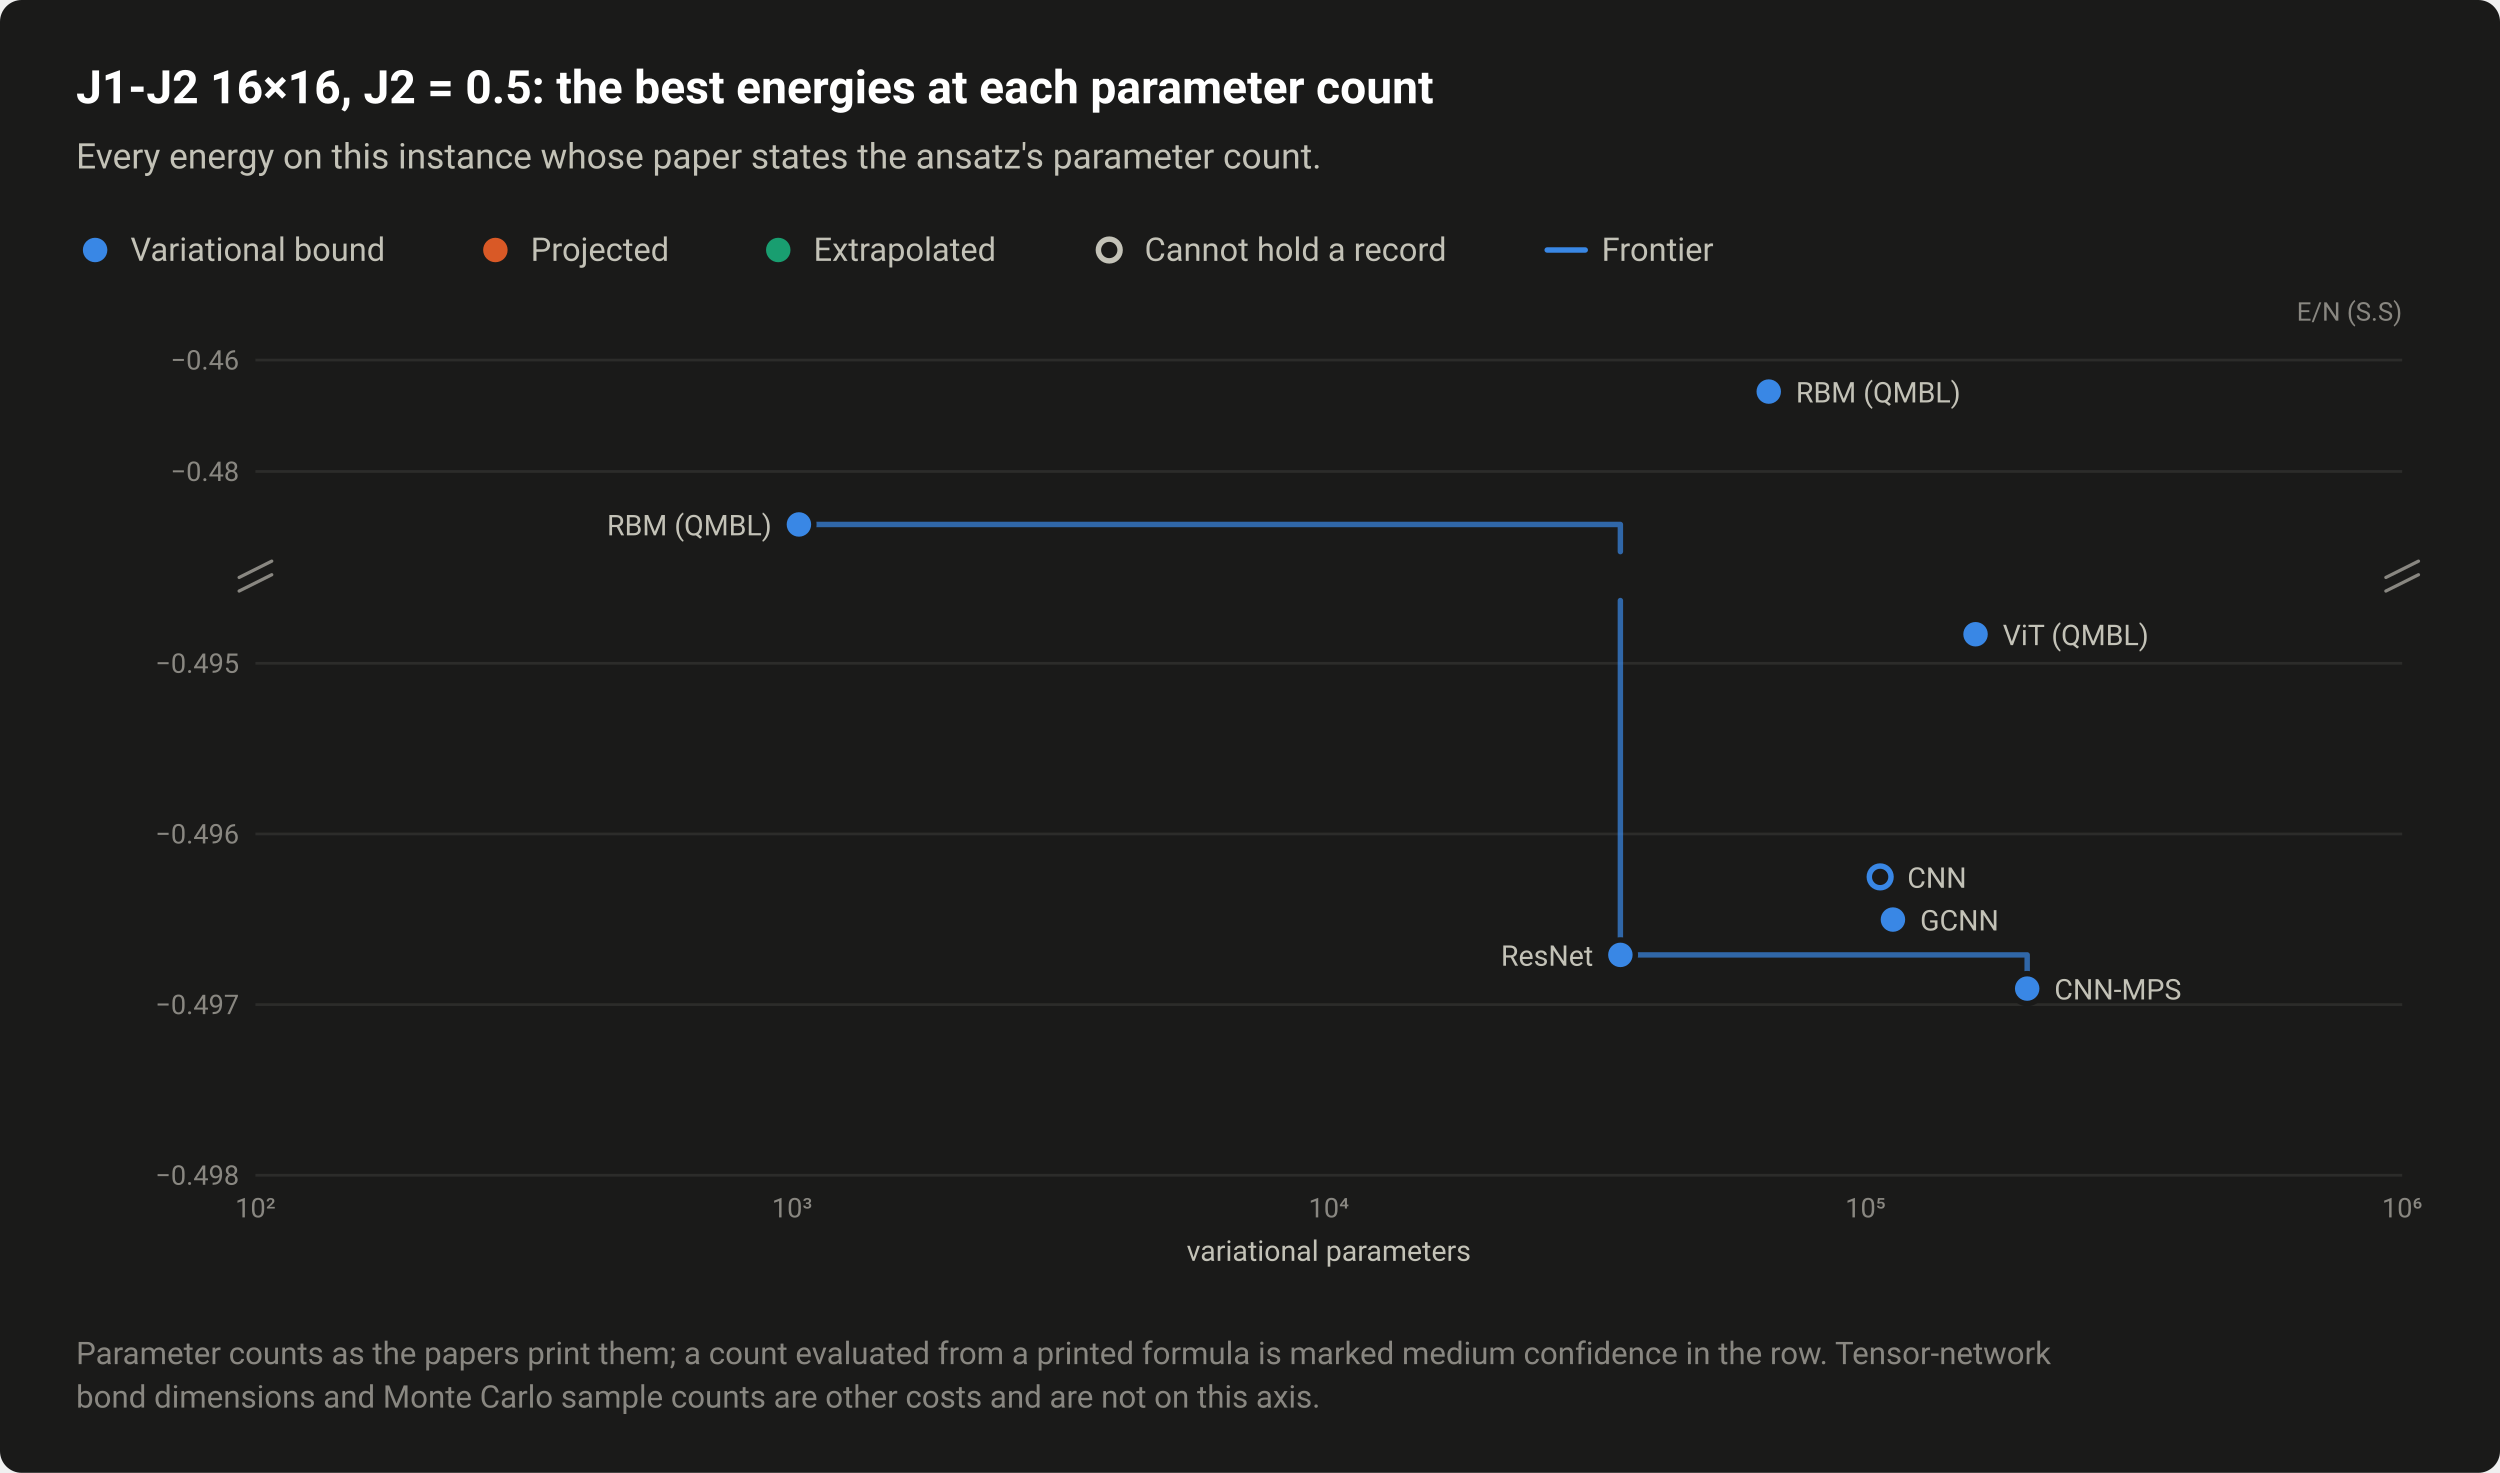
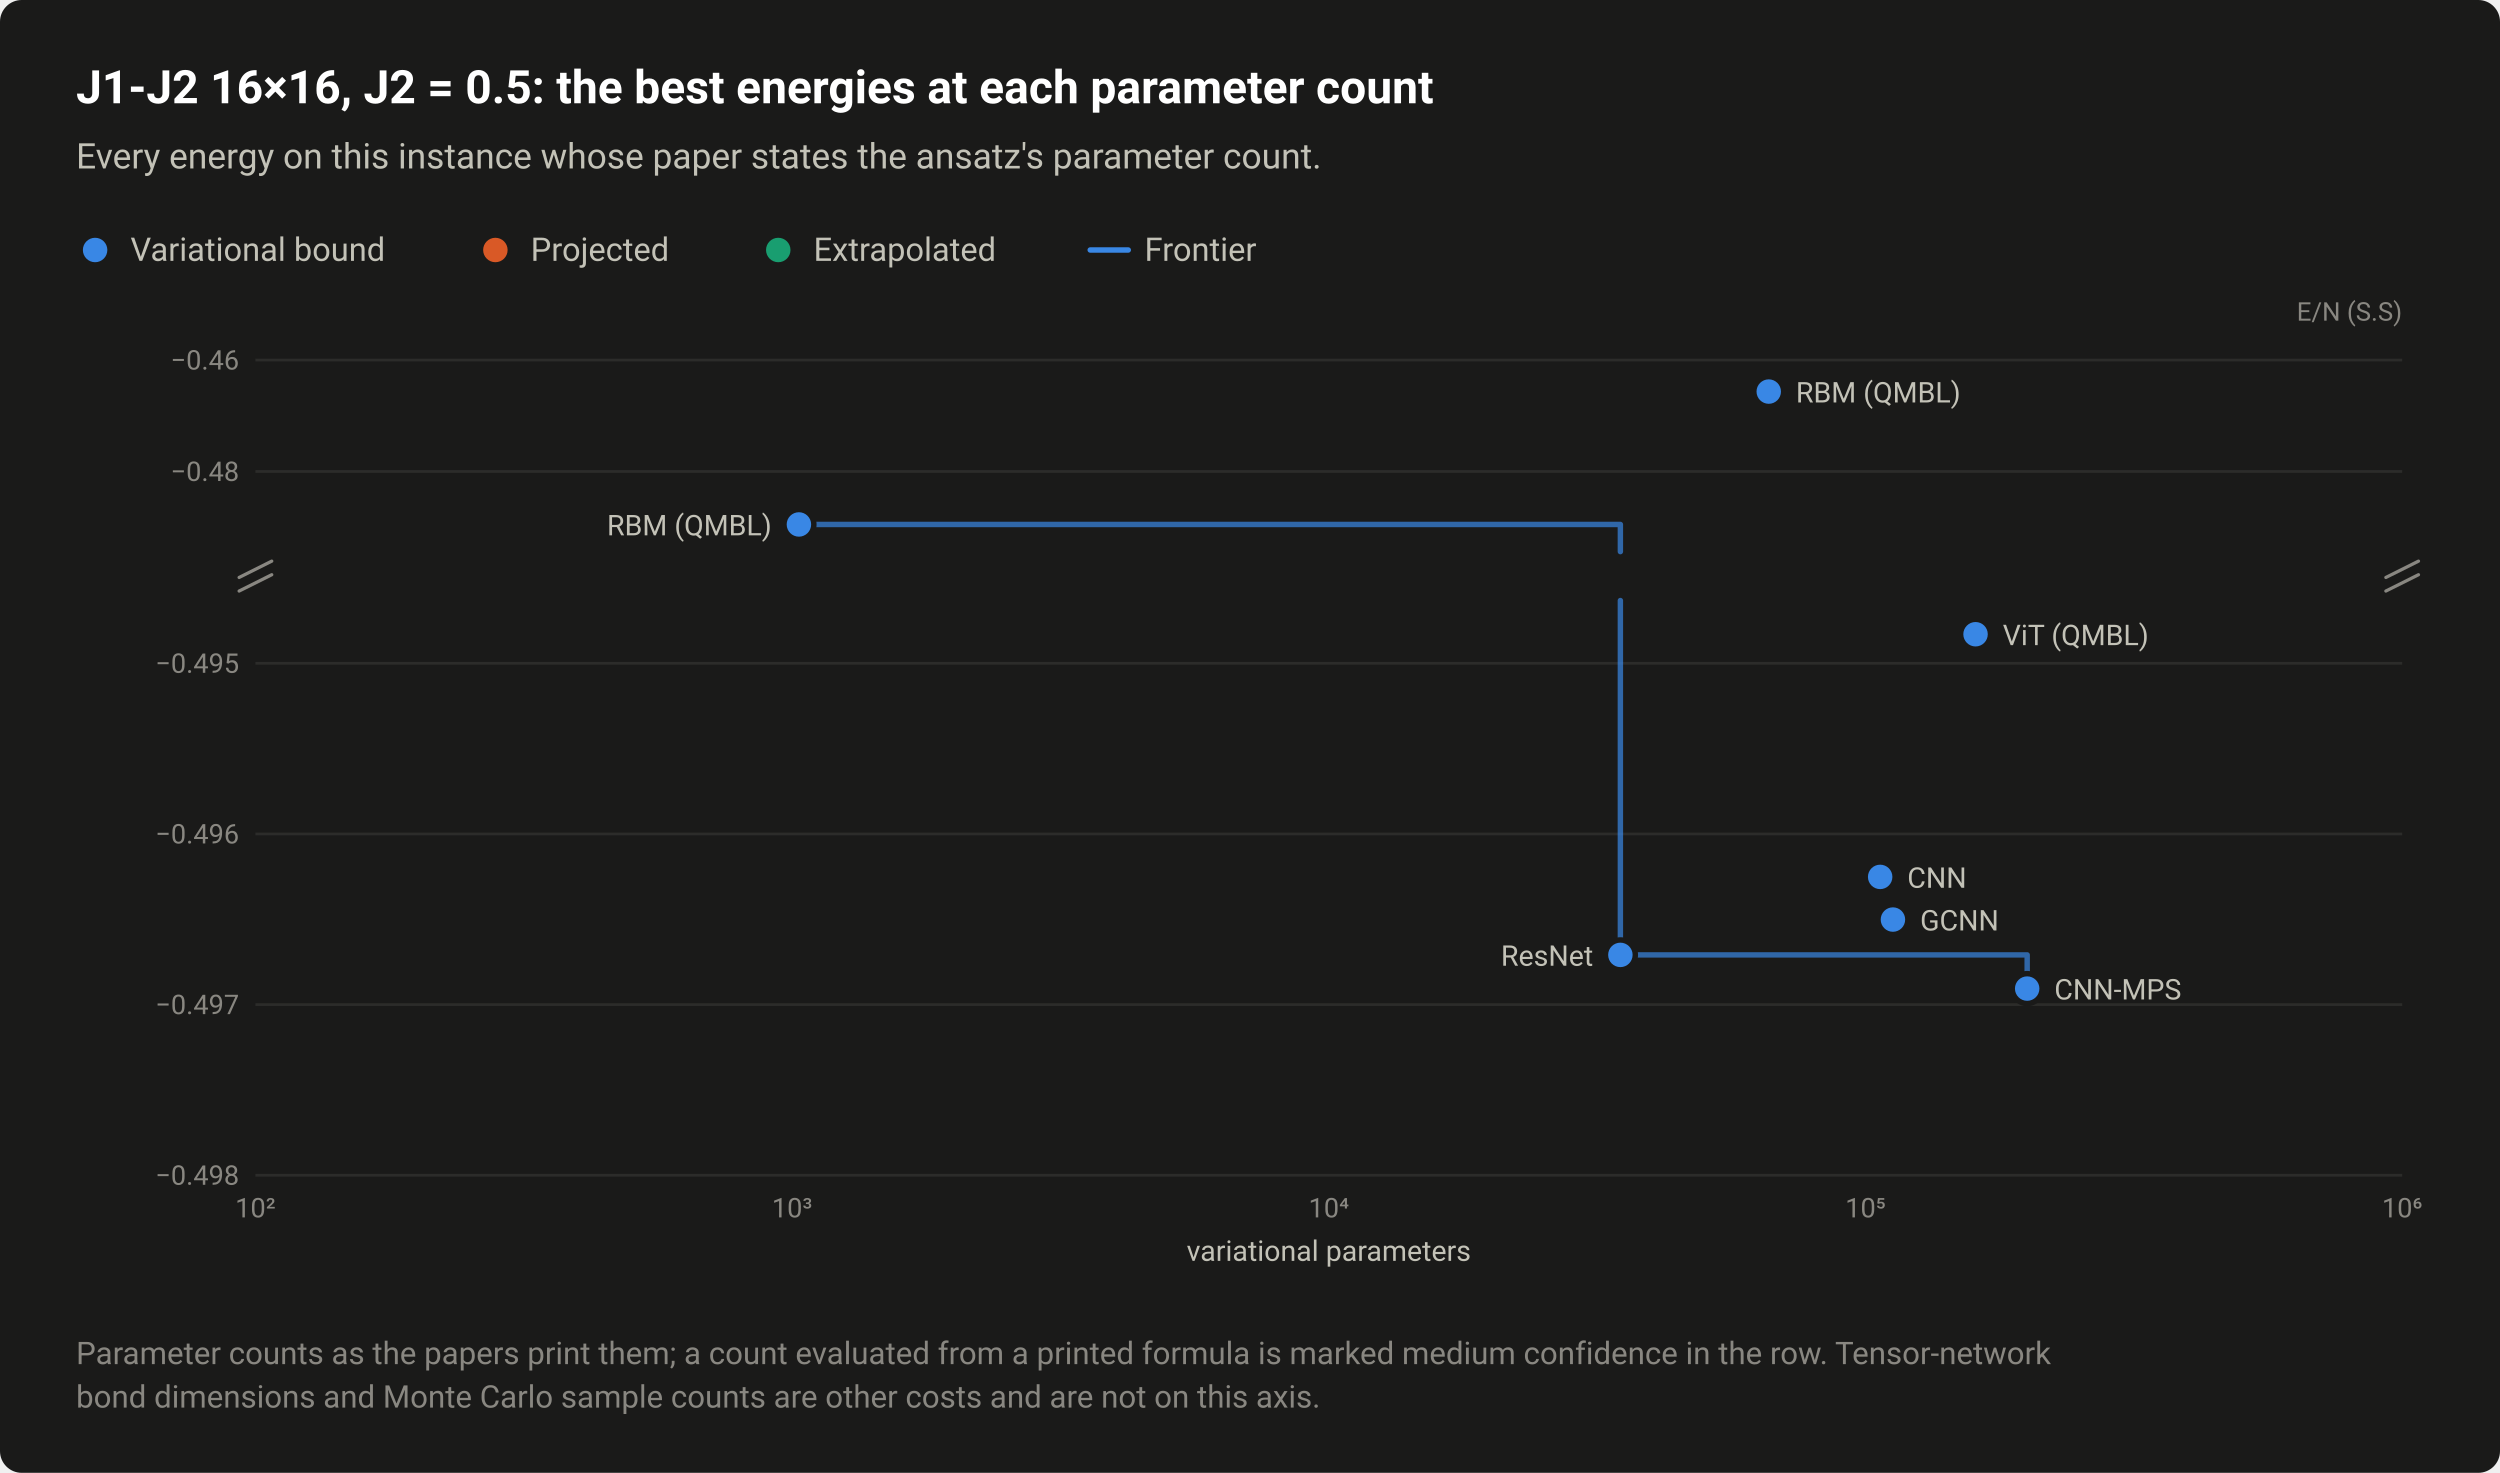
<svg xmlns="http://www.w3.org/2000/svg" width="920" height="542" viewBox="0 0 920 542" role="img" aria-labelledby="title desc">
  <style>text{font-family:system-ui,-apple-system,"Segoe UI",Roboto,"Helvetica Neue",Arial,sans-serif}</style>
  <rect width="920" height="542" rx="8" fill="#1a1a19" />
  <text x="28" y="38" font-size="17" fill="#ffffff" font-weight="600">J1-J2 16×16, J2 = 0.5: the best energies at each parameter count</text>
  <text x="28" y="62" font-size="13" fill="#c3c2b7">Every energy on this instance whose paper states the ansatz's parameter count.</text>
  <circle cx="35" cy="92" r="6.5" fill="#1a1a19" />
  <circle cx="35" cy="92" r="4.5" fill="#3987e5" />
  <text x="48" y="96" font-size="12" fill="#c3c2b7">Variational bound</text>
  <circle cx="182.3" cy="92" r="6.5" fill="#1a1a19" />
  <circle cx="182.3" cy="92" r="4.5" fill="#d95926" />
  <text x="195.3" y="96" font-size="12" fill="#c3c2b7">Projected</text>
  <circle cx="286.4" cy="92" r="6.5" fill="#1a1a19" />
  <circle cx="286.4" cy="92" r="4.5" fill="#199e70" />
  <text x="299.4" y="96" font-size="12" fill="#c3c2b7">Extrapolated</text>
-   <circle cx="408.2" cy="92" r="6.5" fill="#1a1a19" />
-   <circle cx="408.2" cy="92" r="4" fill="#1a1a19" stroke="#c3c2b7" stroke-width="2" />
-   <text x="421.2" y="96" font-size="12" fill="#c3c2b7">Cannot hold a record</text>
-   <path d="M569.36 92H583.36" stroke="#3987e5" stroke-width="2" stroke-linecap="round" />
-   <text x="589.4" y="96" font-size="12" fill="#c3c2b7">Frontier</text>
+   <path d="M401.2 92H415.2" stroke="#3987e5" stroke-width="2" stroke-linecap="round" />
+   <text x="421.2" y="96" font-size="12" fill="#c3c2b7">Frontier</text>
  <text x="884" y="118" font-size="9.5" fill="#898781" text-anchor="end">E/N (S.S)</text>
  <path d="M94 173.5H884" stroke="#2c2c2a" stroke-width="1" />
  <text x="88" y="177" font-size="10" fill="#898781" text-anchor="end" style="font-variant-numeric:tabular-nums">−0.48</text>
  <path d="M94 132.5H884" stroke="#2c2c2a" stroke-width="1" />
  <text x="88" y="136" font-size="10" fill="#898781" text-anchor="end" style="font-variant-numeric:tabular-nums">−0.46</text>
  <path d="M94 432.5H884" stroke="#2c2c2a" stroke-width="1" />
  <text x="88" y="436" font-size="10" fill="#898781" text-anchor="end" style="font-variant-numeric:tabular-nums">−0.498</text>
  <path d="M94 369.7H884" stroke="#2c2c2a" stroke-width="1" />
  <text x="88" y="373.2" font-size="10" fill="#898781" text-anchor="end" style="font-variant-numeric:tabular-nums">−0.497</text>
  <path d="M94 306.9H884" stroke="#2c2c2a" stroke-width="1" />
  <text x="88" y="310.4" font-size="10" fill="#898781" text-anchor="end" style="font-variant-numeric:tabular-nums">−0.496</text>
  <path d="M94 244.1H884" stroke="#2c2c2a" stroke-width="1" />
  <text x="88" y="247.6" font-size="10" fill="#898781" text-anchor="end" style="font-variant-numeric:tabular-nums">−0.495</text>
  <path d="M88 212.5L100 206.5" stroke="#898781" stroke-width="1.2" stroke-linecap="round" />
  <path d="M88 217.5L100 211.5" stroke="#898781" stroke-width="1.2" stroke-linecap="round" />
  <path d="M878 212.5L890 206.5" stroke="#898781" stroke-width="1.2" stroke-linecap="round" />
  <path d="M878 217.5L890 211.5" stroke="#898781" stroke-width="1.2" stroke-linecap="round" />
  <text x="94" y="448" font-size="10" fill="#898781" text-anchor="middle" style="font-variant-numeric:tabular-nums">10²</text>
  <text x="291.5" y="448" font-size="10" fill="#898781" text-anchor="middle" style="font-variant-numeric:tabular-nums">10³</text>
  <text x="489" y="448" font-size="10" fill="#898781" text-anchor="middle" style="font-variant-numeric:tabular-nums">10⁴</text>
  <text x="686.5" y="448" font-size="10" fill="#898781" text-anchor="middle" style="font-variant-numeric:tabular-nums">10⁵</text>
  <text x="884" y="448" font-size="10" fill="#898781" text-anchor="middle" style="font-variant-numeric:tabular-nums">10⁶</text>
  <path d="M294 193H596.3V203M596.3 221V351.4H746V363.8" fill="none" stroke="#3987e5" stroke-width="2" stroke-linejoin="round" stroke-linecap="round" opacity="0.7" />
-   <a class="pt" href="/instances/#r-J1J2_square_256_P_0_5-a7b7d97c">
-     <circle cx="691.9" cy="322.7" r="6.5" fill="#1a1a19" />
-     <circle cx="691.9" cy="322.7" r="4" fill="#1a1a19" stroke="#3987e5" stroke-width="2" />
-   </a>
  <a class="pt" href="/instances/#r-J1J2_square_256_P_0_5-dd2e2079">
    <circle cx="596.3" cy="351.4" r="6.5" fill="#1a1a19" />
    <circle cx="596.3" cy="351.4" r="4.5" fill="#3987e5" />
  </a>
  <a class="pt" href="/instances/#r-J1J2_square_256_P_0_5-ecf481da">
    <circle cx="746" cy="363.8" r="6.5" fill="#1a1a19" />
    <circle cx="746" cy="363.8" r="4.5" fill="#3987e5" />
+   </a>
+   <a class="pt" href="/instances/#r-J1J2_square_256_P_0_5-a7b7d97c">
+     <circle cx="691.9" cy="322.7" r="6.5" fill="#1a1a19" />
+     <circle cx="691.9" cy="322.7" r="4.5" fill="#3987e5" />
  </a>
  <a class="pt" href="/instances/#r-J1J2_square_256_P_0_5-f7135ada">
    <circle cx="696.6" cy="338.4" r="6.5" fill="#1a1a19" />
    <circle cx="696.6" cy="338.4" r="4.5" fill="#3987e5" />
  </a>
  <a class="pt" href="/instances/#r-J1J2_square_256_P_0_5-d3303a72">
    <circle cx="650.9" cy="144.1" r="6.5" fill="#1a1a19" />
    <circle cx="650.9" cy="144.1" r="4.5" fill="#3987e5" />
  </a>
  <a class="pt" href="/instances/#r-J1J2_square_256_P_0_5-adb35e59">
    <circle cx="294" cy="193" r="6.5" fill="#1a1a19" />
    <circle cx="294" cy="193" r="4.5" fill="#3987e5" />
  </a>
  <a class="pt" href="/instances/#r-J1J2_square_256_P_0_5-ee77cdcb">
    <circle cx="727" cy="233.4" r="6.5" fill="#1a1a19" />
    <circle cx="727" cy="233.4" r="4.5" fill="#3987e5" />
  </a>
  <a class="pt" href="/instances/#r-J1J2_square_256_P_0_5-d3303a72">
    <text x="660.9" y="148.1" font-size="10.5" fill="#c3c2b7" text-anchor="start">RBM (QMBL)</text>
  </a>
  <a class="pt" href="/instances/#r-J1J2_square_256_P_0_5-adb35e59">
    <text x="284" y="197" font-size="10.5" fill="#c3c2b7" text-anchor="end">RBM (QMBL)</text>
  </a>
  <a class="pt" href="/instances/#r-J1J2_square_256_P_0_5-ee77cdcb">
    <text x="737" y="237.4" font-size="10.5" fill="#c3c2b7" text-anchor="start">ViT (QMBL)</text>
  </a>
  <a class="pt" href="/instances/#r-J1J2_square_256_P_0_5-a7b7d97c">
    <text x="701.9" y="326.7" font-size="10.5" fill="#c3c2b7" text-anchor="start">CNN</text>
  </a>
  <a class="pt" href="/instances/#r-J1J2_square_256_P_0_5-f7135ada">
    <text x="706.6" y="342.4" font-size="10.5" fill="#c3c2b7" text-anchor="start">GCNN</text>
  </a>
  <a class="pt" href="/instances/#r-J1J2_square_256_P_0_5-dd2e2079">
    <text x="586.3" y="355.4" font-size="10.5" fill="#c3c2b7" text-anchor="end">ResNet</text>
  </a>
  <a class="pt" href="/instances/#r-J1J2_square_256_P_0_5-ecf481da">
    <text x="756" y="367.8" font-size="10.5" fill="#c3c2b7" text-anchor="start">CNN-MPS</text>
  </a>
  <text x="489" y="464" font-size="10.5" fill="#c3c2b7" text-anchor="middle">variational parameters</text>
  <text x="28" y="502" font-size="11.5" fill="#898781">Parameter counts as the papers print them; a count evaluated from a printed formula is marked medium confidence in the row. Tensor-network</text>
  <text x="28" y="518" font-size="11.5" fill="#898781">bond dimensions and Monte Carlo sample counts are other costs and are not on this axis.</text>
</svg>
